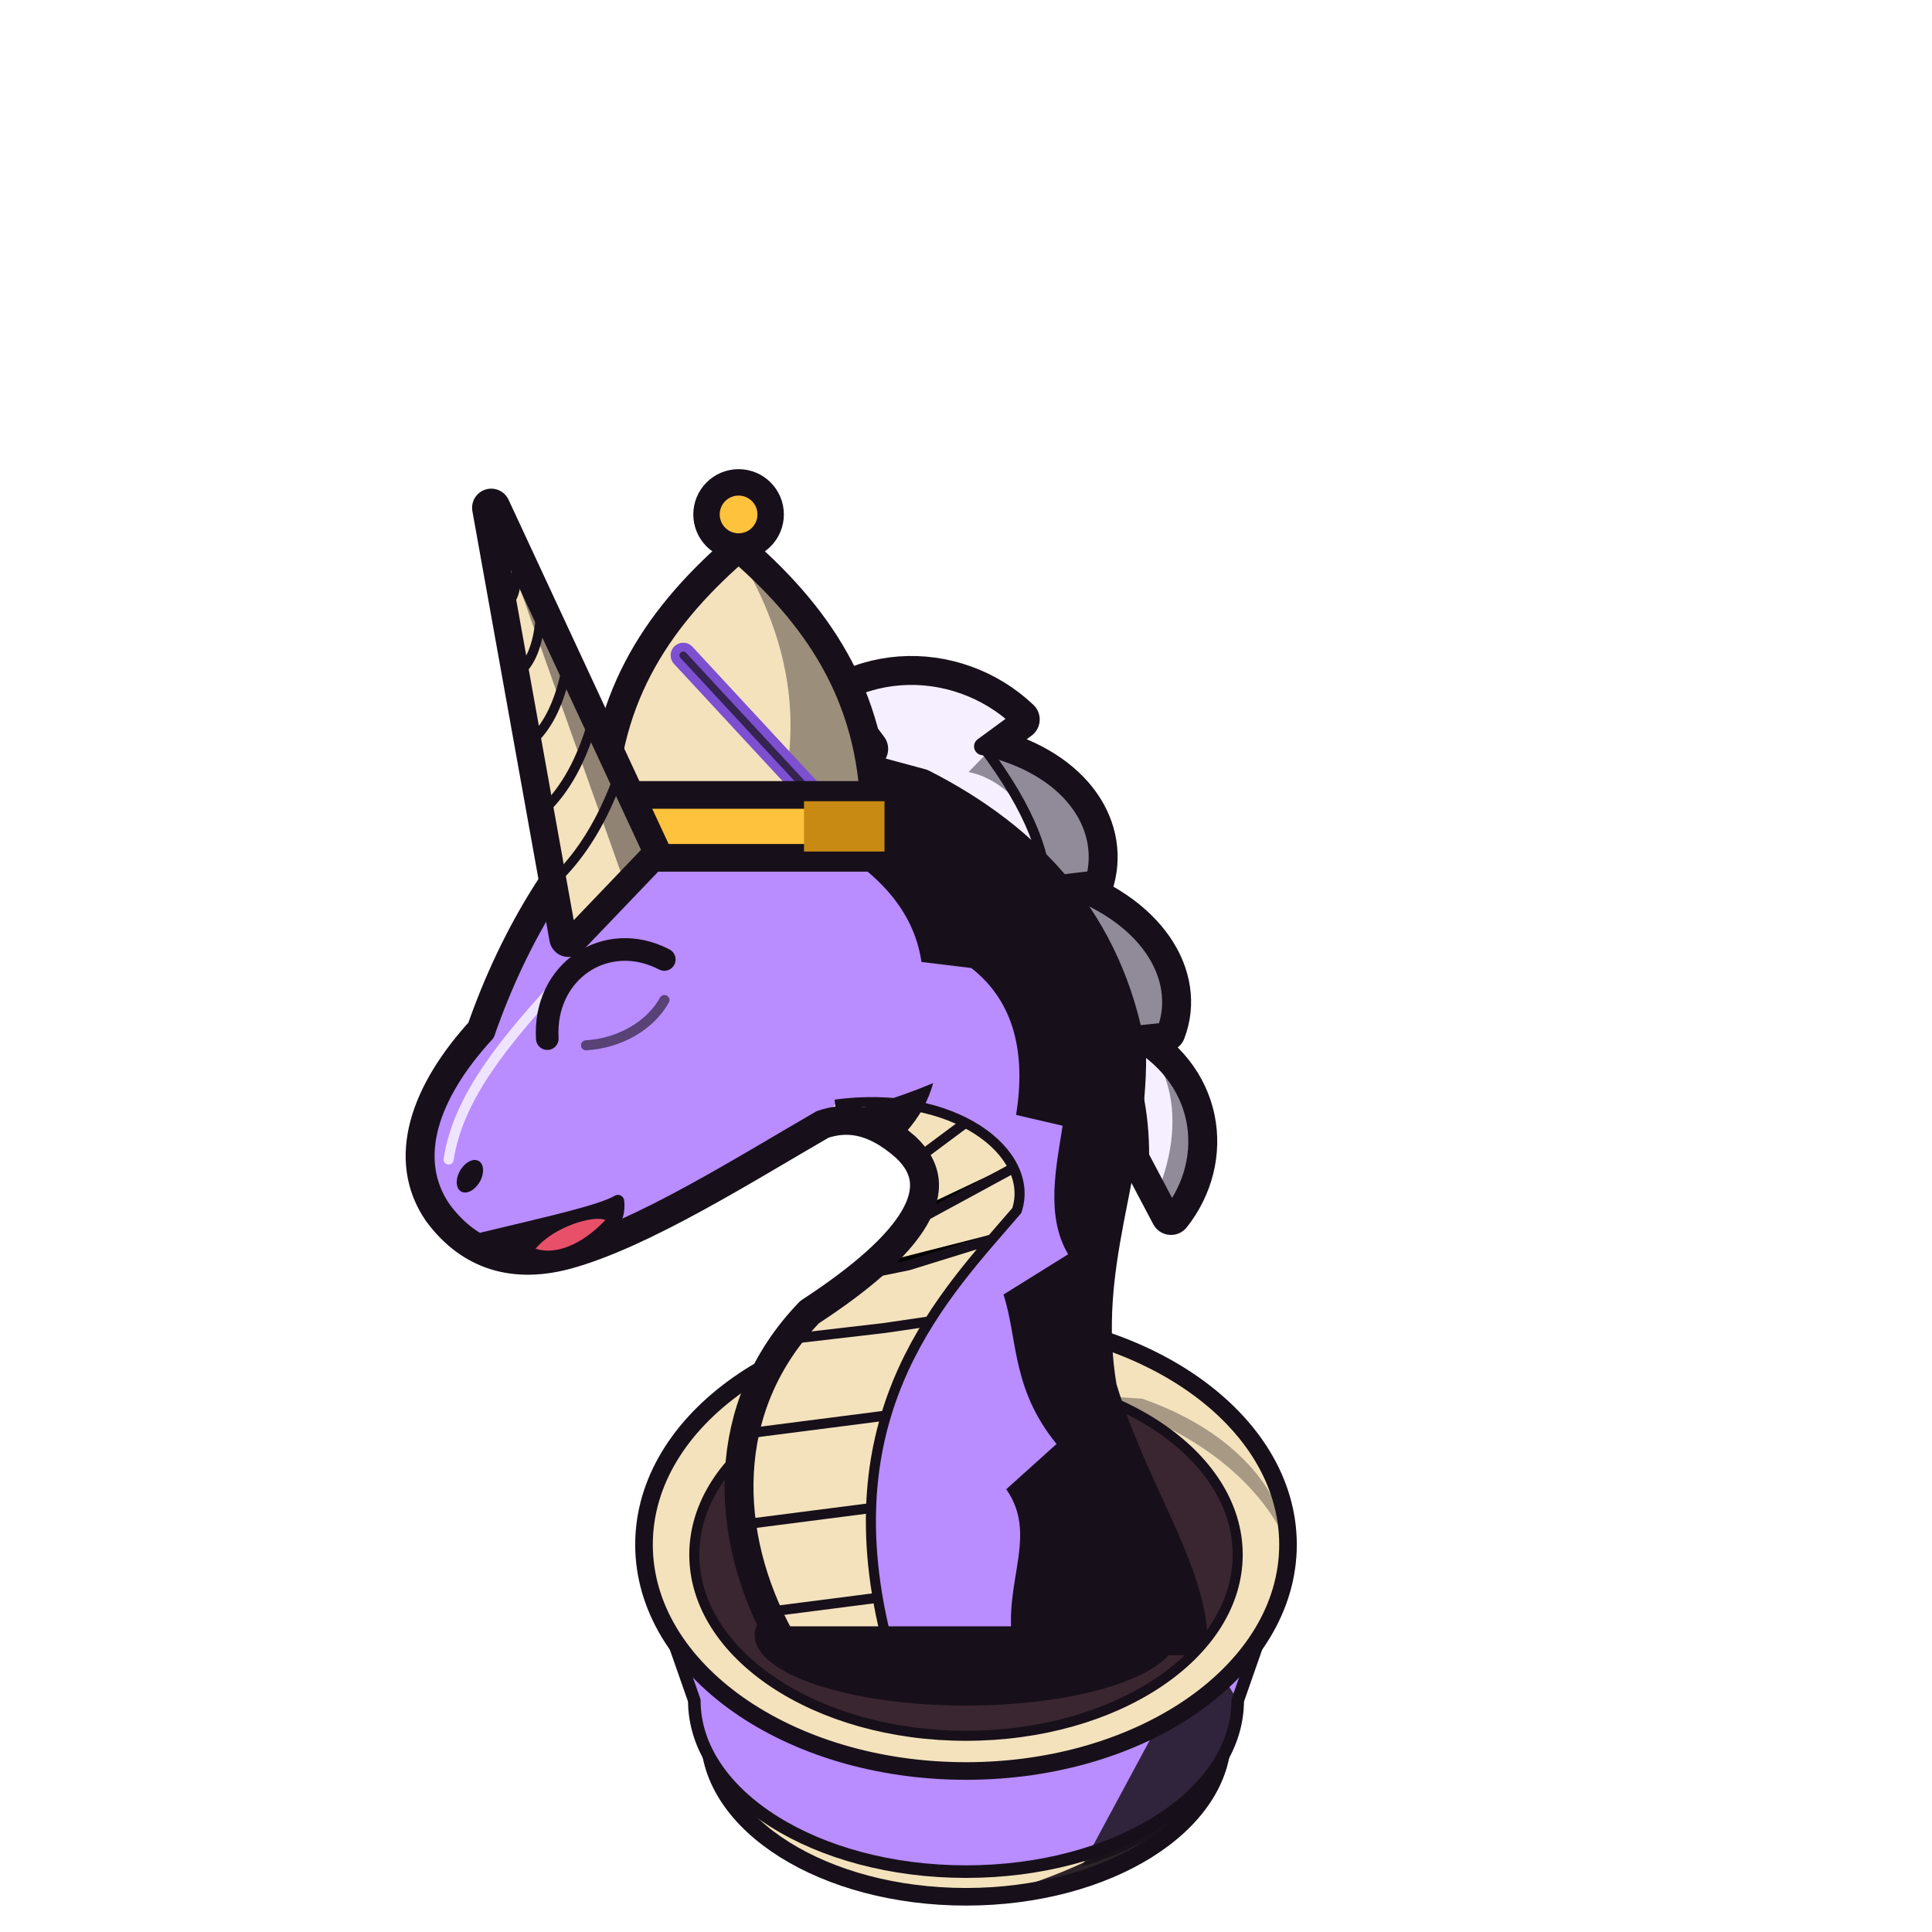
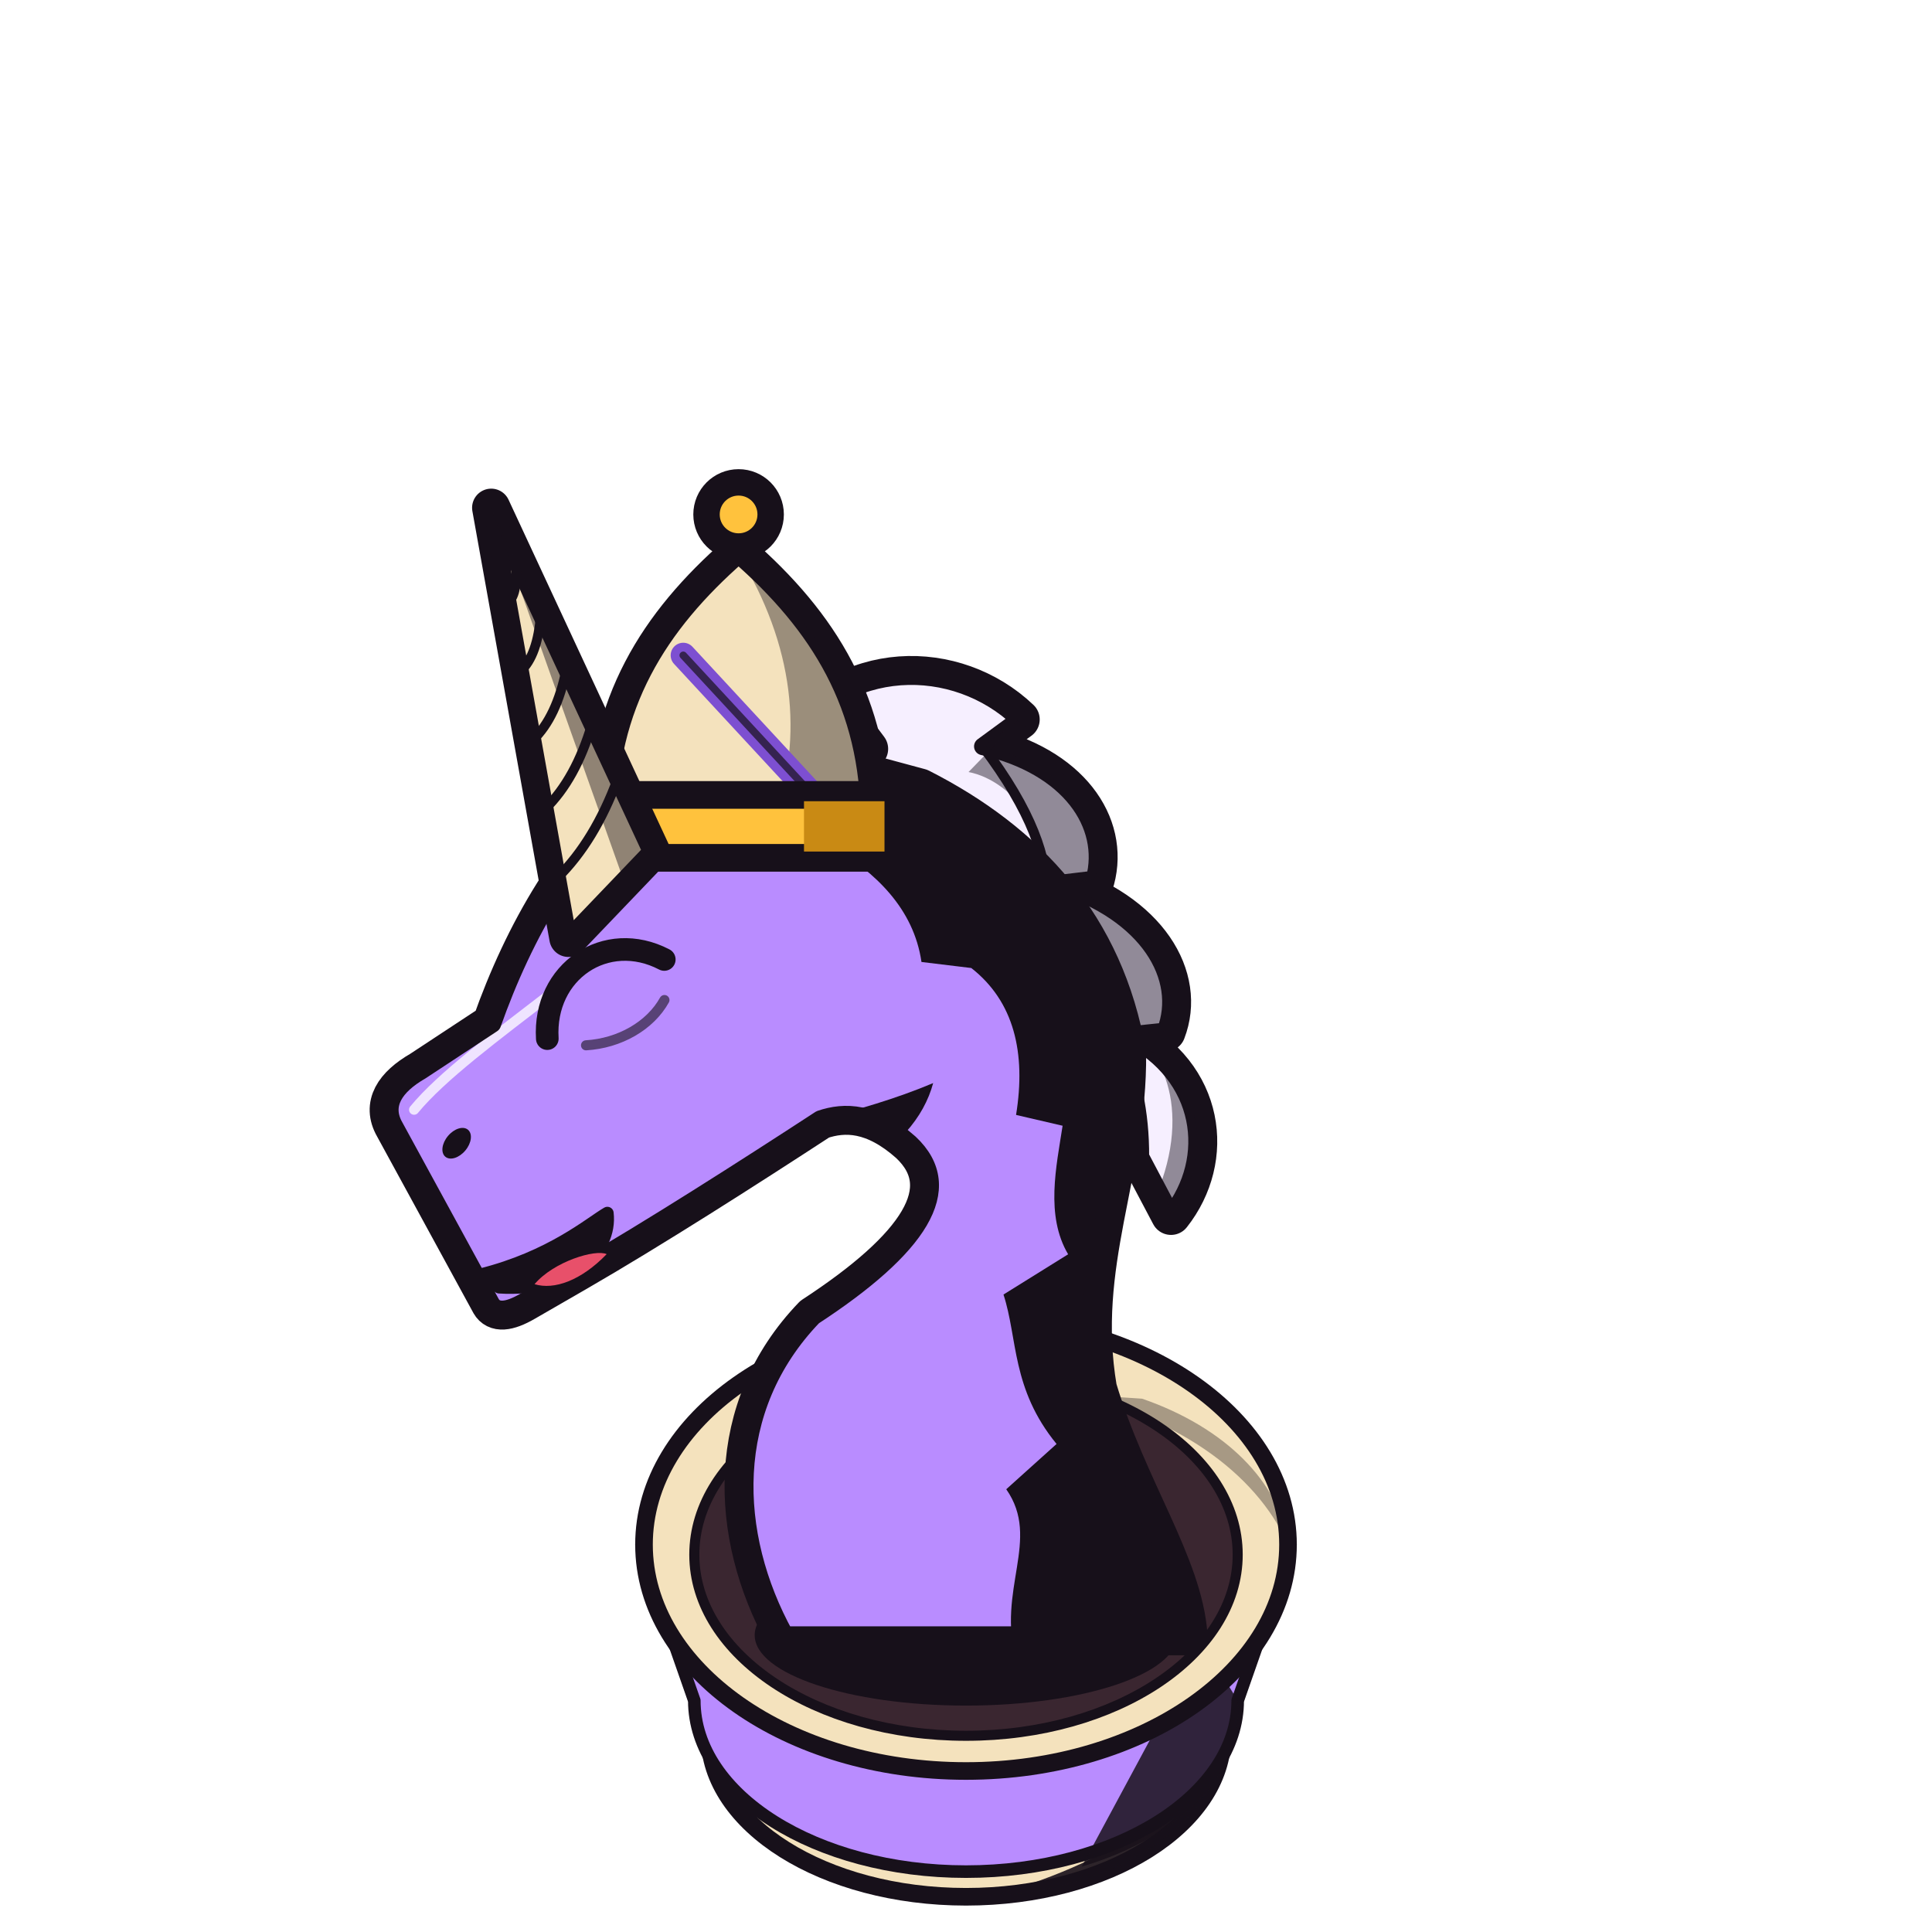
<svg xmlns="http://www.w3.org/2000/svg" viewBox="0 0 768 768" width="768" height="768">
  <path d="M256,614 L282,690 A102,64 0 0 0 486,690 L512,614 Z" fill="#f4e2bd" stroke="#17101a" stroke-width="7" stroke-linejoin="round" />
  <path d="M498,614 L486,690 A102,64 0 0 1 392,754 C440,742 478,716 486,690 Z" fill="#17101a" opacity=".9" />
  <path d="M262,636 L276,676 A108,68 0 0 0 492,676 L506,636 A128,90 0 0 1 262,636 Z" fill="#b98cff" stroke="#17101a" stroke-width="5" stroke-linejoin="round" />
  <path d="M470,640 L492,676 A108,68 0 0 1 430,742 L458,690 Z" fill="#17101a" opacity=".85" />
  <ellipse cx="384" cy="614" rx="128" ry="90" fill="#f4e2bd" stroke="#17101a" stroke-width="7" />
  <ellipse cx="384" cy="618" rx="108" ry="72" fill="#3a2630" stroke="#17101a" stroke-width="4" />
  <path d="M424,554 A128,90 0 0 1 512,614 A108,72 0 0 0 454,556 Z" fill="#17101a" opacity=".35" />
  <ellipse cx="384" cy="650" rx="84" ry="28" fill="#17101a" />
  <path d="M311.8,296.1 C335.7,261.5 379.6,261.6 405.3,286.0 L390.7,296.7 C425.2,304.5 440.9,327.8 435.1,349.6 L420.0,351.4 C456.5,362.7 471.5,388.7 463.3,410.0 L447.9,411.6 C479.0,427.3 483.1,460.6 465.5,482.9 L453.3,459.8 C453.5,425.0 439.8,397.7 416.1,376.8 C390.9,345.1 360.5,316.5 311.8,296.1 Z" fill="none" stroke="#17101a" stroke-width="16" stroke-linejoin="round" />
  <path d="M311.8,296.1 C335.7,261.5 379.6,261.6 405.3,286.0 L390.7,296.7 C425.2,304.5 440.9,327.8 435.1,349.6 L420.0,351.4 C456.5,362.7 471.5,388.7 463.3,410.0 L447.9,411.6 C479.0,427.3 483.1,460.6 465.5,482.9 L453.3,459.8 C453.5,425.0 439.8,397.7 416.1,376.8 C390.9,345.1 360.5,316.5 311.8,296.1 Z" fill="#f6efff" stroke="#17101a" stroke-width="7" stroke-linejoin="round" />
  <path d="M390.7,296.7 C410.2,322.5 416.7,341.8 415.8,356.2 M420.0,351.4 C439.4,377.1 446.0,396.5 447.2,414.3" fill="none" stroke="#17101a" stroke-width="4" />
  <path d="M405.3,286.0 L390.7,296.7 C425.2,304.5 440.9,327.8 435.1,349.6 L420.0,351.4 C456.5,362.7 471.5,388.7 463.3,410.0 L447.9,411.6 C479.0,427.3 483.1,460.6 465.5,482.9 L462.0,468.9 C473.5,435.0 458.7,410.2 441.3,408.4 C448.6,381.1 433.2,362.3 416.0,360.6 C421.6,334.3 403.2,310.3 385.0,306.9 Z" fill="#17101a" opacity=".45" />
  <clipPath id="c3">
-     <path d="M175.9,480.8 C162.2,461.0 170.5,435.4 193.2,410.7 C206.2,373.2 228.1,335.2 259.8,310.0 C283.8,291.5 312.3,288.9 335.7,305.4 L365.7,313.5 C408.2,335.1 438.9,368.2 447.6,418.8 C448.1,466.0 427.6,502.3 436.0,552.0 C448.0,592.0 470.0,622.0 472.0,650.0 L312.0,650.0 C290.0,610.0 288.0,560.0 323.3,523.3 C365.1,496.0 380.9,472.5 361.6,454.4 C347.4,441.8 335.8,441.6 326.1,444.9 C294.9,462.9 254.4,488.6 224.4,496.7 C202.3,502.5 186.7,495.4 175.9,480.8 Z" />
+     <path d="M195.2,518.1 L156.9,447.9 C151.9,439.2 156.9,431.7 167.3,425.7 L195.7,407.0 C208.0,372.2 228.1,335.2 259.8,310.0 C283.8,291.5 312.3,288.9 335.7,305.4 L365.7,313.5 C408.2,335.1 438.9,368.2 447.6,418.8 C448.1,466.0 427.6,502.3 436.0,552.0 C448.0,592.0 470.0,622.0 472.0,650.0 L312.0,650.0 C290.0,610.0 288.0,560.0 323.3,523.3 C365.1,496.0 380.9,472.5 361.6,454.4 C347.4,441.8 335.8,441.6 326.1,444.9 C295.9,464.6 258.8,488.3 229.4,505.3 L208.6,517.3 C201.7,521.3 197.2,521.6 195.2,518.1 Z" />
  </clipPath>
-   <path d="M175.9,480.8 C162.2,461.0 170.5,435.4 193.2,410.7 C206.2,373.2 228.1,335.2 259.8,310.0 C283.8,291.5 312.3,288.9 335.7,305.4 L365.7,313.5 C408.2,335.1 438.9,368.2 447.6,418.8 C448.1,466.0 427.6,502.3 436.0,552.0 C448.0,592.0 470.0,622.0 472.0,650.0 L312.0,650.0 C290.0,610.0 288.0,560.0 323.3,523.3 C365.1,496.0 380.9,472.5 361.6,454.4 C347.4,441.8 335.8,441.6 326.1,444.9 C294.9,462.9 254.4,488.6 224.4,496.7 C202.3,502.5 186.7,495.4 175.9,480.8 Z" fill="none" stroke="#17101a" stroke-width="16" stroke-linejoin="round" />
-   <path d="M175.9,480.8 C162.2,461.0 170.5,435.4 193.2,410.7 C206.2,373.2 228.1,335.2 259.8,310.0 C283.8,291.5 312.3,288.9 335.7,305.4 L365.7,313.5 C408.2,335.1 438.9,368.2 447.6,418.8 C448.1,466.0 427.6,502.3 436.0,552.0 C448.0,592.0 470.0,622.0 472.0,650.0 L312.0,650.0 C290.0,610.0 288.0,560.0 323.3,523.3 C365.1,496.0 380.9,472.5 361.6,454.4 C347.4,441.8 335.8,441.6 326.1,444.9 C294.9,462.9 254.4,488.6 224.4,496.7 C202.3,502.5 186.7,495.4 175.9,480.8 Z" fill="#b98cff" />
+   <path d="M195.2,518.1 L156.9,447.9 C151.9,439.2 156.9,431.7 167.3,425.7 L195.7,407.0 C208.0,372.2 228.1,335.2 259.8,310.0 C283.8,291.5 312.3,288.9 335.7,305.4 L365.7,313.5 C408.2,335.1 438.9,368.2 447.6,418.8 C448.1,466.0 427.6,502.3 436.0,552.0 C448.0,592.0 470.0,622.0 472.0,650.0 L312.0,650.0 C290.0,610.0 288.0,560.0 323.3,523.3 C365.1,496.0 380.9,472.5 361.6,454.4 C347.4,441.8 335.8,441.6 326.1,444.9 C295.9,464.6 258.8,488.3 229.4,505.3 L208.6,517.3 C201.7,521.3 197.2,521.6 195.2,518.1 Z" fill="none" stroke="#17101a" stroke-width="16" stroke-linejoin="round" />
+   <path d="M195.2,518.1 L156.9,447.9 C151.9,439.2 156.9,431.7 167.3,425.7 L195.7,407.0 C208.0,372.2 228.1,335.2 259.8,310.0 C283.8,291.5 312.3,288.9 335.7,305.4 L365.7,313.5 C408.2,335.1 438.9,368.2 447.6,418.8 C448.1,466.0 427.6,502.3 436.0,552.0 C448.0,592.0 470.0,622.0 472.0,650.0 L312.0,650.0 C290.0,610.0 288.0,560.0 323.3,523.3 C365.1,496.0 380.9,472.5 361.6,454.4 C347.4,441.8 335.8,441.6 326.1,444.9 C295.9,464.6 258.8,488.3 229.4,505.3 L208.6,517.3 C201.7,521.3 197.2,521.6 195.2,518.1 Z" fill="#b98cff" />
  <g clip-path="url(#c3)">
-     <clipPath id="c3b">
-       <path d="M312.0,650.0 C290.0,610.0 288.0,560.0 323.3,523.3 C365.1,496.0 380.9,472.5 361.6,454.4 C347.4,441.8 335.8,441.6 326.1,444.9 L332.0,439.1 C379.1,432.7 411.8,458.2 404.2,481.2 C375.6,514.5 330.0,560.0 352.0,650.0 Z" />
-     </clipPath>
-     <path d="M312.0,650.0 C290.0,610.0 288.0,560.0 323.3,523.3 C365.1,496.0 380.9,472.5 361.6,454.4 C347.4,441.8 335.8,441.6 326.1,444.9 L332.0,439.1 C379.1,432.7 411.8,458.2 404.2,481.2 C375.6,514.5 330.0,560.0 352.0,650.0 Z" fill="#f4e2bd" />
-     <g clip-path="url(#c3b)" stroke="#17101a" stroke-width="4">
-       <path d="M297.3,506.3 L355.5,467.4 L411.9,425.4" />
-       <path d="M298.0,512.4 L364.0,485.4 L426.4,451.5" />
-       <path d="M289.2,517.5 L361.0,503.0 L431.0,481.3" />
-       <path d="M280.2,536.2 L351.6,527.9 L423.8,517.3" />
-       <path d="M280.0,572.0 L350.0,563.0 L420.0,554.0" />
-       <path d="M280.0,608.0 L350.0,599.0 L420.0,590.0" />
-       <path d="M280.0,644.0 L350.0,635.0 L420.0,626.0" />
-     </g>
-     <path d="M332.0,439.1 C379.1,432.7 411.8,458.2 404.2,481.2 C375.6,514.5 330.0,560.0 352.0,650.0" fill="none" stroke="#17101a" stroke-width="4" />
    <path d="M276.3,286.6 L404.5,212.6 L448.5,288.8 L488.5,358.1 L527.7,451.3 L520.0,560.0 L520.0,660.0 L404.0,660.0 C396.0,632.0 414.0,612.0 400.0,592.0 L420.0,574.0 C402.0,552.0 404.6,532.0 398.9,514.6 L424.6,498.6 C415.5,483.2 419.9,463.8 422.4,447.5 L403.9,443.2 C407.9,418.5 403.1,398.1 386.1,384.8 L366.3,382.4 C363.2,361.1 348.0,346.8 330.3,336.2 C326.5,317.6 298.7,301.4 276.3,286.6 Z" fill="#17101a" />
    <g transform="translate(44 0) rotate(-30 404 520)">
-       <path d="M336,394 C300,394 252,396 222,388 C240,404 290,414 336,418 C356,420 372,414 382,404 C366,402 350,398 336,394 Z" fill="#17101a" />
-       <path d="M200,334 C216,314 244,304 276,294" fill="none" stroke="#efe4ff" stroke-width="4" stroke-linecap="round" />
+       <path d="M336,394 C300,396 256,398 222,398 C246,408 290,414 336,418 C356,420 372,414 382,404 C366,402 350,398 336,394 Z" fill="#17101a" />
+       <path d="M198,310 C214,304 240,301 270,297" fill="none" stroke="#efe4ff" stroke-width="4" stroke-linecap="round" />
    </g>
  </g>
-   <path d="M175.9,480.8 C162.2,461.0 170.5,435.4 193.2,410.7 C206.2,373.2 228.1,335.2 259.8,310.0 C283.8,291.5 312.3,288.9 335.7,305.4 L365.7,313.5 C408.2,335.1 438.9,368.2 447.6,418.8 C448.1,466.0 427.6,502.3 436.0,552.0 C448.0,592.0 470.0,622.0 472.0,650.0 L312.0,650.0 C290.0,610.0 288.0,560.0 323.3,523.3 C365.1,496.0 380.9,472.5 361.6,454.4 C347.4,441.8 335.8,441.6 326.1,444.9 C294.9,462.9 254.4,488.6 224.4,496.7 C202.3,502.5 186.7,495.4 175.9,480.8 Z" fill="none" stroke="#17101a" stroke-width="7" stroke-linejoin="round" />
+   <path d="M195.2,518.1 L156.9,447.9 C151.9,439.2 156.9,431.7 167.3,425.7 L195.7,407.0 C208.0,372.2 228.1,335.2 259.8,310.0 C283.8,291.5 312.3,288.9 335.7,305.4 L365.7,313.5 C408.2,335.1 438.9,368.2 447.6,418.8 C448.1,466.0 427.6,502.3 436.0,552.0 C448.0,592.0 470.0,622.0 472.0,650.0 L312.0,650.0 C290.0,610.0 288.0,560.0 323.3,523.3 C365.1,496.0 380.9,472.5 361.6,454.4 C347.4,441.8 335.8,441.6 326.1,444.9 C295.9,464.6 258.8,488.3 229.4,505.3 L208.6,517.3 C201.7,521.3 197.2,521.6 195.2,518.1 Z" fill="none" stroke="#17101a" stroke-width="7" stroke-linejoin="round" />
  <g transform="translate(44 0) rotate(-30 404 520)">
    <g transform="translate(284,304)">
      <g transform="scale(1)">
        <path d="M-26,8 C-14,-16 16,-18 30,4" fill="none" stroke="#17101a" stroke-width="9" stroke-linecap="round" />
        <path d="M-14,18 C-2,24 12,24 22,18" fill="none" stroke="#17101a" stroke-width="4" stroke-linecap="round" opacity=".6" />
      </g>
    </g>
-     <ellipse cx="204" cy="344" rx="7" ry="4.5" fill="#17101a" transform="rotate(-30 204 344)" />
-     <path d="M196,368 C223,376 242,382 250,382 C244,396 223,392 200,376 Z" fill="#17101a" stroke="#17101a" stroke-width="5" stroke-linejoin="round" />
-     <path d="M212.2,382 C223,378 239.2,382 241.9,386 C228.4,390 217.6,388 212.2,382 Z" fill="#e8506a" />
+     <ellipse cx="206" cy="330" rx="7" ry="4.5" fill="#17101a" transform="rotate(-20 206 330)" />
+     <path d="M188,380 C216,388 236,384 244,384 C238,398 216,404 192,388 Z" fill="#17101a" stroke="#17101a" stroke-width="5" stroke-linejoin="round" />
+     <path d="M204.8,394 C216,390 232.8,394 235.6,398 C221.6,402 210.4,400 204.8,394 Z" fill="#e8506a" />
  </g>
  <g transform="translate(44 0) rotate(-30 404 520)">
    <path d="M368,254 L382,196 L404,258 Z" fill="none" stroke="#17101a" stroke-width="16" stroke-linejoin="round" />
    <path d="M368,254 L382,196 L404,258 Z" fill="#b98cff" stroke="#17101a" stroke-width="7" stroke-linejoin="round" />
    <path d="M376,248 L383,214 L394,252 Z" fill="#7d4fd1" />
    <path d="M396,266 L418,210 L426,276 Z" fill="none" stroke="#17101a" stroke-width="16" stroke-linejoin="round" />
    <path d="M396,266 L418,210 L426,276 Z" fill="#7d4fd1" stroke="#17101a" stroke-width="7" stroke-linejoin="round" />
  </g>
  <g transform="translate(-76.4 50.5)">
    <g transform="translate(0 6)">
      <path d="M318,270 C318,224 338,192 370,164 C402,192 422,224 422,270 Z" fill="none" stroke="#17101a" stroke-width="16" stroke-linejoin="round" />
      <path d="M318,270 C318,224 338,192 370,164 C402,192 422,224 422,270 Z" fill="#f4e2bd" stroke="#17101a" stroke-width="7" stroke-linejoin="round" />
      <path d="M370,164 C402,192 422,224 422,270 L384,270 C396,236 392,200 370,164 Z" fill="#17101a" opacity=".4" />
      <path d="M348,204 L398,258" stroke="#7d4fd1" stroke-width="10" stroke-linecap="round" />
      <path d="M348,204 L398,258" stroke="#17101a" stroke-width="3" stroke-linecap="round" opacity=".7" />
      <path d="M312,262 L428,262 L428,282 L312,282 Z" fill="none" stroke="#17101a" stroke-width="16" stroke-linejoin="round" />
      <path d="M312,262 L428,262 L428,282 L312,282 Z" fill="#ffc23d" stroke="#17101a" stroke-width="6" stroke-linejoin="round" />
      <path d="M396,262 L428,262 L428,282 L396,282 Z" fill="#c98a14" />
      <path d="M370,148 m-10,0 a10,10 0 1,0 20,0 a10,10 0 1,0 -20,0" fill="none" stroke="#17101a" stroke-width="16" stroke-linejoin="round" />
      <path d="M370,148 m-10,0 a10,10 0 1,0 20,0 a10,10 0 1,0 -20,0" fill="#ffc23d" stroke="#17101a" stroke-width="5" stroke-linejoin="round" />
    </g>
  </g>
  <g transform="translate(44 0) rotate(-30 404 520)">
    <g transform="translate(310 272) scale(0.95) translate(-310 -272)">
      <path d="M284,282 L332,268 L346,110 Z" fill="none" stroke="#17101a" stroke-width="16" stroke-linejoin="round" />
      <path d="M284,282 L332,268 L346,110 Z" fill="#f4e2bd" stroke="#17101a" stroke-width="7" stroke-linejoin="round" />
      <path d="M316,273 L332,268 L346,110 Z" fill="#17101a" opacity=".45" />
      <path d="M292.68,257.92 Q313.81,252.37 334.94,234.82" fill="none" stroke="#17101a" stroke-width="4" />
      <path d="M302.6,230.4 Q319.89,225.97 337.18,209.54" fill="none" stroke="#17101a" stroke-width="4" />
      <path d="M312.52,202.88 Q325.97,199.57 339.42,184.26" fill="none" stroke="#17101a" stroke-width="4" />
      <path d="M322.44,175.36 Q332.05,173.17 341.66,158.98" fill="none" stroke="#17101a" stroke-width="4" />
      <path d="M332.36,147.84 Q338.13,146.77 343.9,133.7" fill="none" stroke="#17101a" stroke-width="4" />
    </g>
  </g>
</svg>
